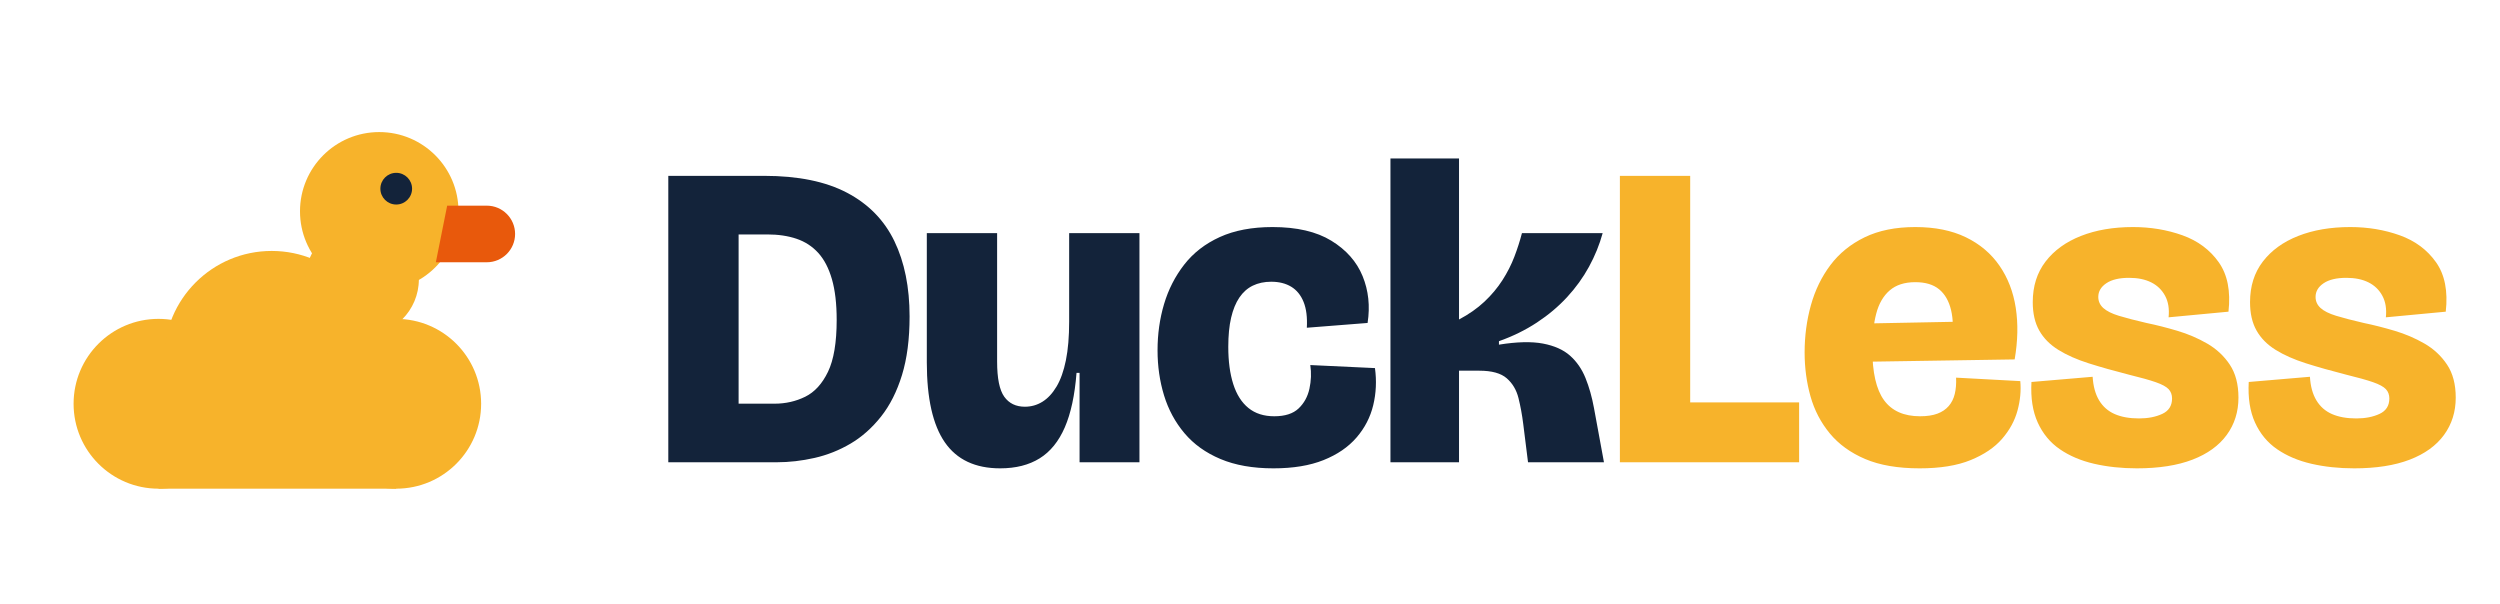
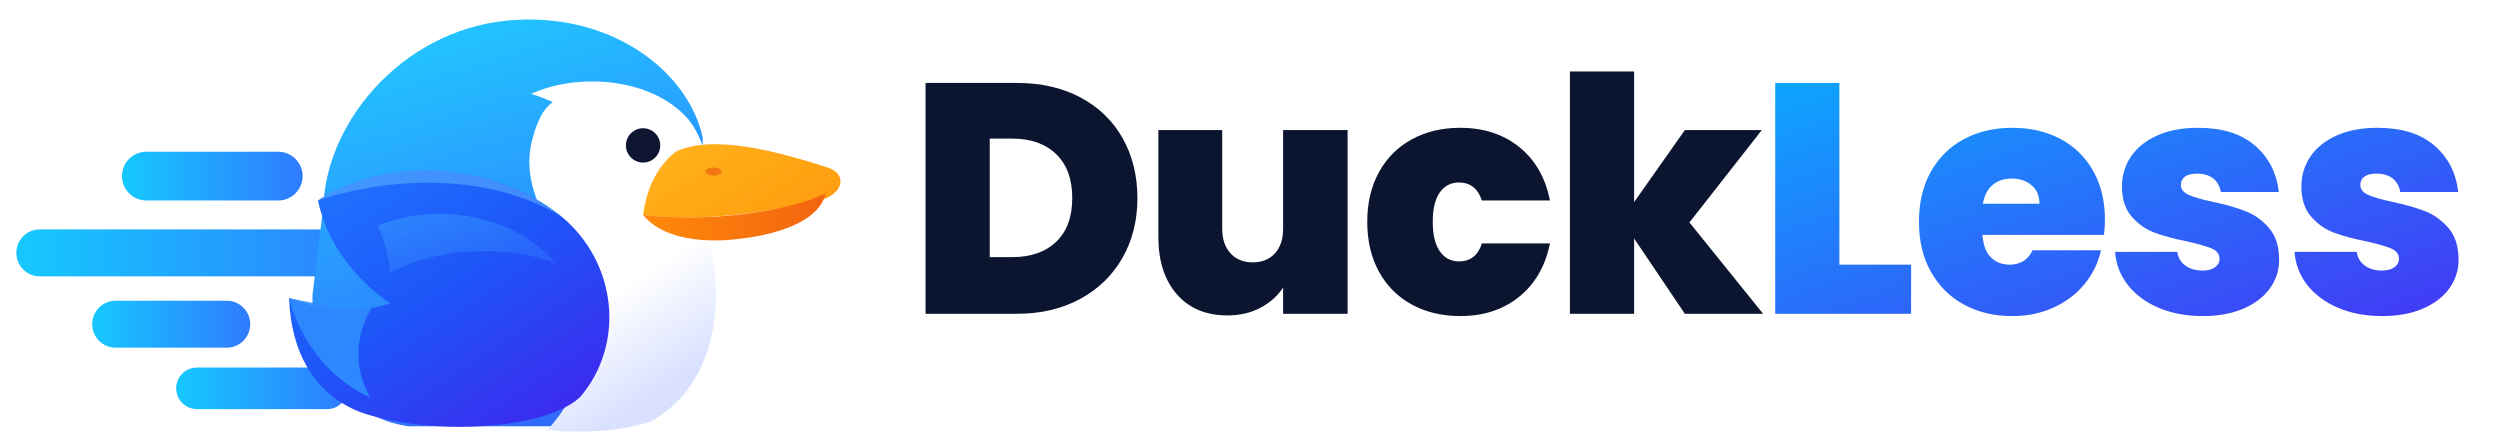
- <svg xmlns="http://www.w3.org/2000/svg" viewBox="0 0 530 128" role="img" aria-label="DuckLess">
-   <svg x="0" y="4" width="120" height="120" viewBox="0 0 100 100">
-     <g fill="#F7B32B">
-       <circle cx="28" cy="68" r="15" />
-       <circle cx="48" cy="60" r="19" />
-       <circle cx="70" cy="68" r="15" />
-       <rect x="28" y="68" width="42" height="15" />
-       <circle cx="67" cy="34" r="14" />
-       <circle cx="64" cy="46" r="10" />
+ <svg xmlns="http://www.w3.org/2000/svg" viewBox="0 0 733 128" role="img" aria-label="DuckLess">
+   <defs>
+     <linearGradient id="speed" x1="0" y1="0" x2="1" y2="0">
+       <stop offset="0" stop-color="#16C8FF" />
+       <stop offset="1" stop-color="#2F7BFF" />
+     </linearGradient>
+     <linearGradient id="back" x1="0.25" y1="0" x2="0.55" y2="1">
+       <stop offset="0" stop-color="#22C9FF" />
+       <stop offset="0.55" stop-color="#2A93FF" />
+       <stop offset="1" stop-color="#2F6BFA" />
+     </linearGradient>
+     <linearGradient id="wing" x1="0" y1="0.1" x2="0.75" y2="1">
+       <stop offset="0" stop-color="#1F74FF" />
+       <stop offset="0.5" stop-color="#1E55F8" />
+       <stop offset="1" stop-color="#3A2DEE" />
+     </linearGradient>
+     <linearGradient id="feather" x1="0" y1="0" x2="1" y2="1">
+       <stop offset="0" stop-color="#2F8DFF" />
+       <stop offset="1" stop-color="#2A5DFA" />
+     </linearGradient>
+     <linearGradient id="face" x1="0" y1="0" x2="0.35" y2="1">
+       <stop offset="0" stop-color="#FFFFFF" />
+       <stop offset="0.68" stop-color="#FFFFFF" />
+       <stop offset="1" stop-color="#D9E1FF" />
+     </linearGradient>
+     <linearGradient id="beakTop" x1="0" y1="0" x2="1" y2="0.6">
+       <stop offset="0" stop-color="#FFB41C" />
+       <stop offset="1" stop-color="#FF9E10" />
+     </linearGradient>
+     <linearGradient id="beakLow" x1="0" y1="0" x2="1" y2="0">
+       <stop offset="0" stop-color="#FF8A0A" />
+       <stop offset="1" stop-color="#F2640F" />
+     </linearGradient>
+     <linearGradient id="less" x1="0" y1="0" x2="1" y2="1">
+       <stop offset="0" stop-color="#0EA5FF" />
+       <stop offset="1" stop-color="#4338F5" />
+     </linearGradient>
+   </defs>
+   <svg x="0" y="0" width="250" height="127.1" viewBox="0 0 944 480">
+     <g fill="url(#speed)">
+       <rect x="135" y="168" width="200" height="54" rx="27" />
+       <rect x="18" y="254" width="420" height="52" rx="26" />
+       <rect x="102" y="333" width="175" height="52" rx="26" />
+       <rect x="195" y="407" width="190" height="46" rx="23" />
    </g>
-     <path d="M79 33 h7 a5 5 0 0 1 0 10 h-9 z" fill="#E8590C" />
-     <circle cx="70" cy="30" r="2.8" fill="#13233A" />
+     <path d="M358 228 C 362 130, 452 28, 572 22 C 680 16, 762 80, 778 152 L 780 300 C 768 400, 700 462, 618 472 L 452 472 C 384 462, 344 404, 346 326 Z" fill="url(#back)" />
+     <path d="M588 104 C 640 80, 722 86, 762 132 C 786 162, 792 212, 780 250 C 804 322, 798 422, 722 466 C 690 478, 640 480, 606 476 C 656 422, 668 342, 640 296 C 610 256, 574 206, 590 152 C 595 134, 601 121, 612 113 C 603 109, 595 106, 588 104 Z" fill="url(#face)" />
+     <path d="M352 222 C 420 176, 540 174, 622 240 C 684 292, 692 382, 642 440 C 600 478, 470 482, 398 456 C 348 436, 322 390, 320 330 C 360 346, 402 346, 432 336 C 394 310, 362 270, 352 222 Z" fill="url(#wing)" />
+     <path d="M418 250 C 486 222, 572 240, 616 292 C 566 272, 488 272, 432 302 C 430 284, 426 266, 418 250 Z" fill="url(#feather)" opacity="0.85" />
+     <path d="M320 330 C 346 336, 380 342, 412 340 C 392 372, 392 410, 410 440 C 372 424, 334 384, 320 330 Z" fill="#2F8DFF" opacity="0.9" />
+     <path d="M352 222 C 420 176, 540 174, 622 240 C 540 190, 430 196, 352 222 Z" fill="#5DB4FF" opacity="0.55" />
+     <path d="M748 168 C 790 148, 862 168, 918 186 C 938 194, 934 214, 908 222 C 850 236, 770 246, 712 238 C 716 208, 728 184, 748 168 Z" fill="url(#beakTop)" />
+     <path d="M712 238 C 780 246, 870 236, 914 214 C 908 244, 862 262, 802 266 C 760 268, 728 258, 712 238 Z" fill="url(#beakLow)" />
+     <ellipse cx="790" cy="190" rx="9" ry="4.5" fill="#E8590C" opacity="0.6" />
+     <circle cx="712" cy="161" r="19" fill="#0E1530" />
  </svg>
-   <path d="M148.488 98.0V85.58H164.22Q167.716 85.58 170.706 84.108Q173.696 82.636 175.536 78.818Q177.376 75.0 177.376 67.824Q177.376 62.672 176.364 59.176Q175.352 55.68 173.466 53.61Q171.58 51.54 168.866 50.62Q166.152 49.7 162.656 49.7H148.488V37.28H162.012Q172.776 37.28 179.584 40.868Q186.392 44.456 189.612 51.126Q192.832 57.796 192.832 67.088Q192.832 74.264 191.222 79.508Q189.612 84.752 186.76 88.34Q183.908 91.928 180.32 94.044Q176.732 96.16 172.684 97.08Q168.636 98.0 164.68 98.0ZM141.68 98.0V37.28H156.584V98.0ZM212.032 99.288Q204.12 99.288 200.302 93.768Q196.484 88.248 196.484 76.84V49.424H211.388V76.656Q211.388 81.992 212.906 84.108Q214.424 86.224 217.276 86.224Q219.3 86.224 221.002 85.166Q222.704 84.108 223.992 81.946Q225.28 79.784 225.97 76.38Q226.66 72.976 226.66 68.192V49.424H241.564V76.104V98.0H228.868V79.048H228.224Q227.672 86.132 225.74 90.594Q223.808 95.056 220.404 97.172Q217.0 99.288 212.032 99.288ZM269.964 99.288Q263.432 99.288 258.74 97.31Q254.048 95.332 251.104 91.836Q248.16 88.34 246.78 83.832Q245.4 79.324 245.4 74.264Q245.4 69.112 246.78 64.466Q248.16 59.82 251.058 56.094Q253.956 52.368 258.602 50.252Q263.248 48.136 269.78 48.136Q277.508 48.136 282.246 51.034Q286.984 53.932 288.87 58.532Q290.756 63.132 289.928 68.468L277.048 69.48Q277.232 66.168 276.358 64.006Q275.484 61.844 273.736 60.786Q271.988 59.728 269.504 59.728Q267.296 59.728 265.594 60.556Q263.892 61.384 262.742 63.086Q261.592 64.788 260.994 67.364Q260.396 69.94 260.396 73.528Q260.396 78.128 261.454 81.44Q262.512 84.752 264.674 86.5Q266.836 88.248 270.148 88.248Q273.552 88.248 275.3 86.592Q277.048 84.936 277.6 82.406Q278.152 79.876 277.784 77.392L291.492 78.036Q292.044 82.084 291.124 85.902Q290.204 89.72 287.582 92.756Q284.96 95.792 280.59 97.54Q276.22 99.288 269.964 99.288ZM294.776 98.0V33.6H309.312V67.732Q312.44 66.076 314.694 63.96Q316.948 61.844 318.512 59.406Q320.076 56.968 321.042 54.438Q322.008 51.908 322.652 49.424H339.764Q338.752 53.104 336.866 56.554Q334.98 60.004 332.22 62.994Q329.46 65.984 325.826 68.376Q322.192 70.768 317.776 72.332V73.068Q323.48 72.148 327.114 72.838Q330.748 73.528 332.864 75.414Q334.98 77.3 336.13 80.152Q337.28 83.004 337.924 86.5L340.04 98.0H323.94L322.928 89.904Q322.56 86.96 321.916 84.384Q321.272 81.808 319.432 80.198Q317.592 78.588 313.636 78.588H309.312V98.0Z" fill="#13233A" />
-   <path d="M343.416 98.0V37.28H358.32V98.0ZM345.992 98.0V85.304H381.412V98.0ZM406.96 99.288Q400.06 99.288 395.414 97.31Q390.768 95.332 387.916 91.882Q385.064 88.432 383.822 84.016Q382.58 79.6 382.58 74.724Q382.58 69.48 383.914 64.696Q385.248 59.912 388.054 56.186Q390.86 52.46 395.322 50.298Q399.784 48.136 406.04 48.136Q412.296 48.136 416.758 50.298Q421.22 52.46 423.888 56.324Q426.556 60.188 427.338 65.248Q428.12 70.308 427.108 76.196L391.872 76.748V68.652L415.7 68.192L413.768 72.884Q414.32 68.652 413.63 65.754Q412.94 62.856 411.1 61.338Q409.26 59.82 406.04 59.82Q402.636 59.82 400.612 61.568Q398.588 63.316 397.76 66.49Q396.932 69.664 396.932 73.988Q396.932 81.44 399.416 84.844Q401.9 88.248 407.052 88.248Q409.26 88.248 410.732 87.696Q412.204 87.144 413.124 86.086Q414.044 85.028 414.412 83.51Q414.78 81.992 414.688 80.06L428.304 80.796Q428.58 83.832 427.706 87.052Q426.832 90.272 424.44 93.032Q422.048 95.792 417.77 97.54Q413.492 99.288 406.96 99.288ZM453.024 99.288Q448.148 99.288 443.962 98.322Q439.776 97.356 436.694 95.24Q433.612 93.124 432.002 89.582Q430.392 86.04 430.668 80.98L443.64 79.876Q443.824 82.912 445.02 84.89Q446.216 86.868 448.332 87.788Q450.448 88.708 453.484 88.708Q456.336 88.708 458.406 87.742Q460.476 86.776 460.476 84.476Q460.476 83.28 459.74 82.498Q459.004 81.716 457.026 81.026Q455.048 80.336 451.276 79.416Q446.584 78.22 442.812 77.024Q439.04 75.828 436.372 74.172Q433.704 72.516 432.324 70.078Q430.944 67.64 430.944 64.052Q430.944 58.992 433.658 55.45Q436.372 51.908 441.156 50.022Q445.94 48.136 452.196 48.136Q457.808 48.136 462.684 49.884Q467.56 51.632 470.366 55.588Q473.172 59.544 472.436 66.076L459.74 67.272Q460.016 64.604 459.004 62.718Q457.992 60.832 456.06 59.866Q454.128 58.9 451.368 58.9Q448.24 58.9 446.538 60.05Q444.836 61.2 444.836 62.948Q444.836 64.328 445.894 65.294Q446.952 66.26 449.206 66.95Q451.46 67.64 455.048 68.468Q458.176 69.112 461.58 70.124Q464.984 71.136 467.928 72.838Q470.872 74.54 472.712 77.3Q474.552 80.06 474.552 84.292Q474.552 88.8 472.068 92.204Q469.584 95.608 464.8 97.448Q460.016 99.288 453.024 99.288ZM499.088 99.288Q494.212 99.288 490.026 98.322Q485.84 97.356 482.758 95.24Q479.676 93.124 478.066 89.582Q476.456 86.04 476.732 80.98L489.704 79.876Q489.888 82.912 491.084 84.89Q492.28 86.868 494.396 87.788Q496.512 88.708 499.548 88.708Q502.4 88.708 504.47 87.742Q506.54 86.776 506.54 84.476Q506.54 83.28 505.804 82.498Q505.068 81.716 503.09 81.026Q501.112 80.336 497.34 79.416Q492.648 78.22 488.876 77.024Q485.104 75.828 482.436 74.172Q479.768 72.516 478.388 70.078Q477.008 67.64 477.008 64.052Q477.008 58.992 479.722 55.45Q482.436 51.908 487.22 50.022Q492.004 48.136 498.26 48.136Q503.872 48.136 508.748 49.884Q513.624 51.632 516.43 55.588Q519.236 59.544 518.5 66.076L505.804 67.272Q506.08 64.604 505.068 62.718Q504.056 60.832 502.124 59.866Q500.192 58.9 497.432 58.9Q494.304 58.9 492.602 60.05Q490.9 61.2 490.9 62.948Q490.9 64.328 491.958 65.294Q493.016 66.26 495.27 66.95Q497.524 67.64 501.112 68.468Q504.24 69.112 507.644 70.124Q511.048 71.136 513.992 72.838Q516.936 74.54 518.776 77.3Q520.616 80.06 520.616 84.292Q520.616 88.8 518.132 92.204Q515.648 95.608 510.864 97.448Q506.08 99.288 499.088 99.288Z" fill="#F7B32B" />
+   <path d="M333.488 58.112Q333.488 67.904 329.12 75.584Q324.752 83.264 316.736 87.632Q308.72 92.0 298.16 92.0H271.376V24.32H298.16Q308.816 24.32 316.832 28.592Q324.848 32.864 329.168 40.544Q333.488 48.224 333.488 58.112ZM314.384 58.112Q314.384 49.76 309.68 45.2Q304.976 40.64 296.72 40.64H290.192V75.392H296.72Q304.976 75.392 309.68 70.88Q314.384 66.368 314.384 58.112ZM395.12 38.144V92.0H376.208V84.32Q373.808 87.968 369.584 90.224Q365.36 92.48 359.888 92.48Q350.48 92.48 345.056 86.288Q339.632 80.096 339.632 69.44V38.144H358.352V67.04Q358.352 71.648 360.8 74.288Q363.248 76.928 367.28 76.928Q371.408 76.928 373.808 74.288Q376.208 71.648 376.208 67.04V38.144ZM428.144 37.472Q438.416 37.472 445.424 43.088Q452.432 48.704 454.448 58.784H434.48Q432.752 53.504 427.76 53.504Q424.208 53.504 422.144 56.432Q420.08 59.36 420.08 65.024Q420.08 70.688 422.144 73.664Q424.208 76.64 427.76 76.64Q432.848 76.64 434.48 71.36H454.448Q452.432 81.344 445.424 87.008Q438.416 92.672 428.144 92.672Q420.176 92.672 413.984 89.312Q407.792 85.952 404.336 79.712Q400.88 73.472 400.88 65.024Q400.88 56.672 404.336 50.432Q407.792 44.192 413.984 40.832Q420.176 37.472 428.144 37.472ZM494 92.0 479.12 69.92V92.0H460.304V20.96H479.12V59.264L494 38.144H516.56L495.344 65.216L516.944 92.0Z" fill="#0B1530" />
+   <path d="M539.312 77.6H560.336V92.0H520.496V24.32H539.312ZM616.88 68.864H581.264Q581.552 73.28 583.712 75.44Q585.872 77.6 589.232 77.6Q593.936 77.6 595.952 73.376H616.016Q614.768 78.944 611.168 83.312Q607.568 87.68 602.096 90.176Q596.624 92.672 590 92.672Q582.032 92.672 575.84 89.312Q569.648 85.952 566.144 79.712Q562.64 73.472 562.64 65.024Q562.64 56.576 566.096 50.384Q569.552 44.192 575.744 40.832Q581.936 37.472 590 37.472Q597.968 37.472 604.112 40.736Q610.256 44.0 613.712 50.096Q617.168 56.192 617.168 64.448Q617.168 66.656 616.88 68.864ZM597.968 59.744Q597.968 56.288 595.664 54.32Q593.36 52.352 589.904 52.352Q586.448 52.352 584.24 54.224Q582.032 56.096 581.36 59.744ZM620.144 73.856H638.384Q638.768 76.448 640.784 77.888Q642.8 79.328 645.776 79.328Q648.08 79.328 649.424 78.368Q650.768 77.408 650.768 75.872Q650.768 73.856 648.56 72.896Q646.352 71.936 641.264 70.784Q635.504 69.632 631.664 68.192Q627.824 66.752 624.992 63.488Q622.16 60.224 622.16 54.656Q622.16 49.856 624.752 45.968Q627.344 42.08 632.384 39.776Q637.424 37.472 644.528 37.472Q655.088 37.472 661.136 42.656Q667.184 47.84 668.144 56.288H651.152Q650.672 53.696 648.896 52.304Q647.12 50.912 644.144 50.912Q641.84 50.912 640.64 51.776Q639.44 52.64 639.44 54.176Q639.44 56.096 641.648 57.104Q643.856 58.112 648.752 59.168Q654.608 60.416 658.496 61.952Q662.384 63.488 665.312 66.896Q668.24 70.304 668.24 76.16Q668.24 80.864 665.504 84.608Q662.768 88.352 657.728 90.512Q652.688 92.672 645.872 92.672Q638.576 92.672 632.864 90.224Q627.152 87.776 623.84 83.504Q620.528 79.232 620.144 73.856ZM672.752 73.856H690.992Q691.376 76.448 693.392 77.888Q695.408 79.328 698.384 79.328Q700.688 79.328 702.032 78.368Q703.376 77.408 703.376 75.872Q703.376 73.856 701.168 72.896Q698.96 71.936 693.872 70.784Q688.112 69.632 684.272 68.192Q680.432 66.752 677.6 63.488Q674.768 60.224 674.768 54.656Q674.768 49.856 677.36 45.968Q679.952 42.08 684.992 39.776Q690.032 37.472 697.136 37.472Q707.696 37.472 713.744 42.656Q719.792 47.84 720.752 56.288H703.76Q703.28 53.696 701.504 52.304Q699.728 50.912 696.752 50.912Q694.448 50.912 693.248 51.776Q692.048 52.64 692.048 54.176Q692.048 56.096 694.256 57.104Q696.464 58.112 701.36 59.168Q707.216 60.416 711.104 61.952Q714.992 63.488 717.92 66.896Q720.848 70.304 720.848 76.16Q720.848 80.864 718.112 84.608Q715.376 88.352 710.336 90.512Q705.296 92.672 698.48 92.672Q691.184 92.672 685.472 90.224Q679.76 87.776 676.448 83.504Q673.136 79.232 672.752 73.856Z" fill="url(#less)" />
</svg>
